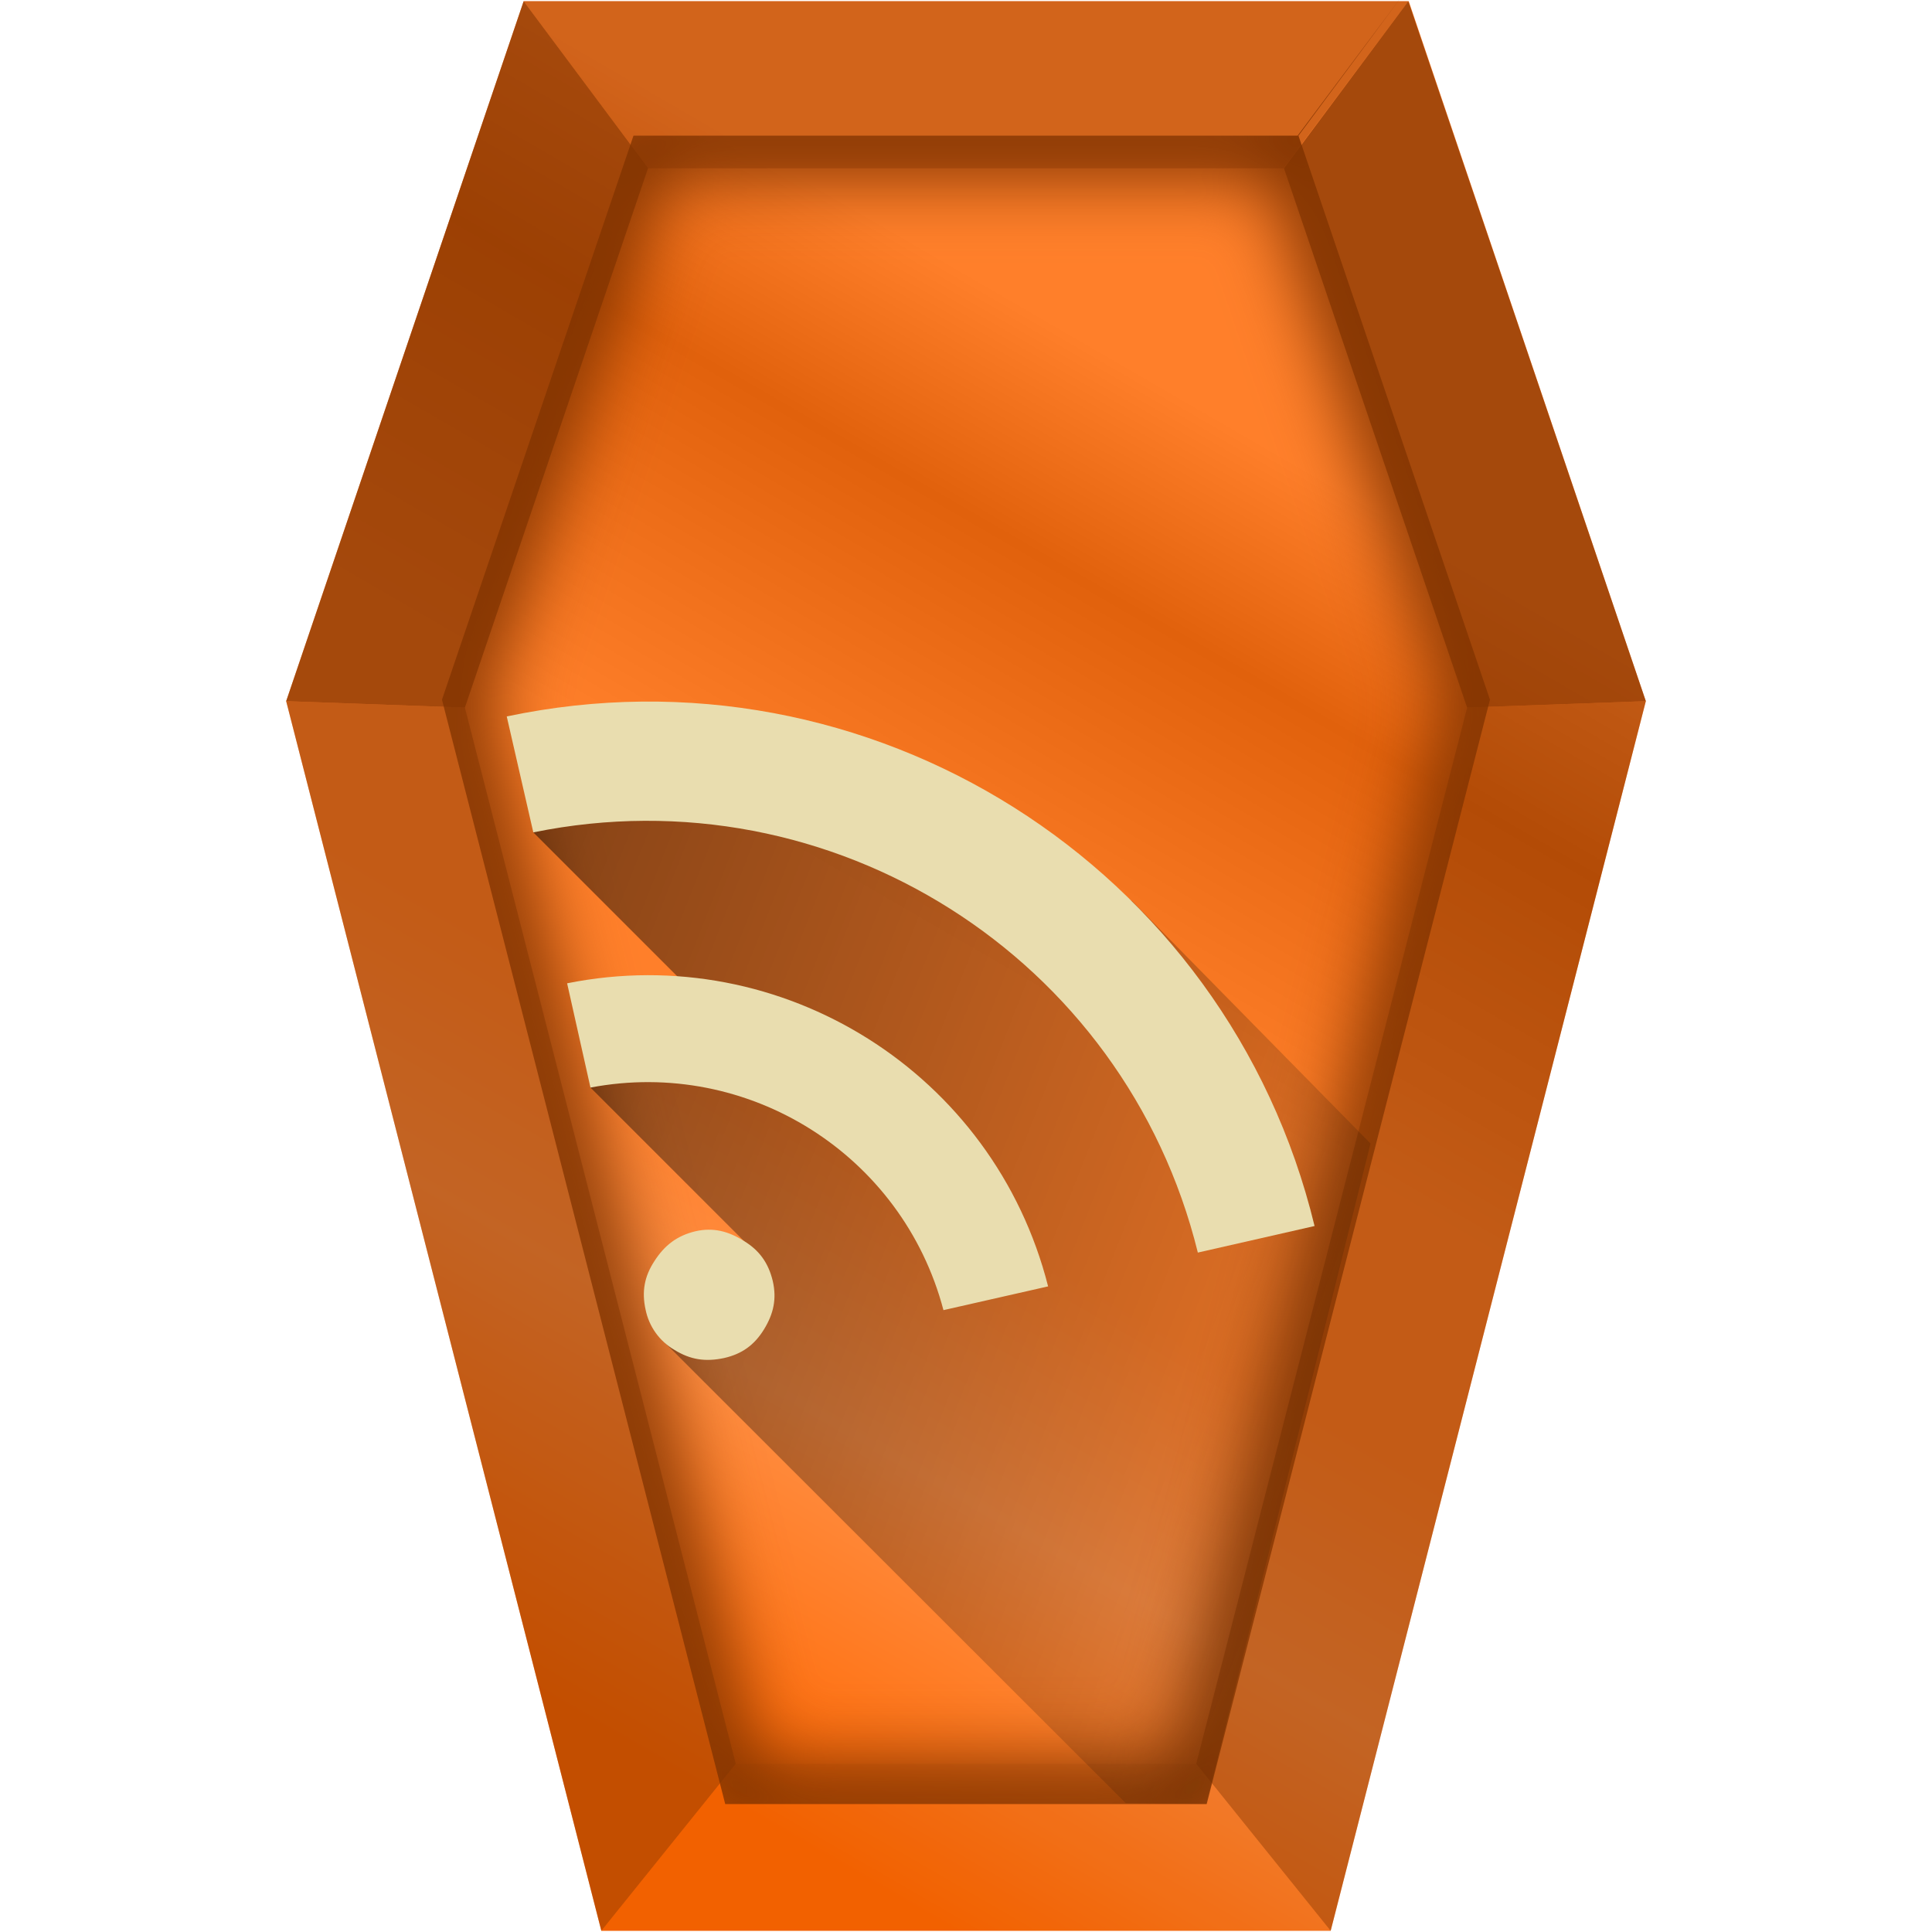
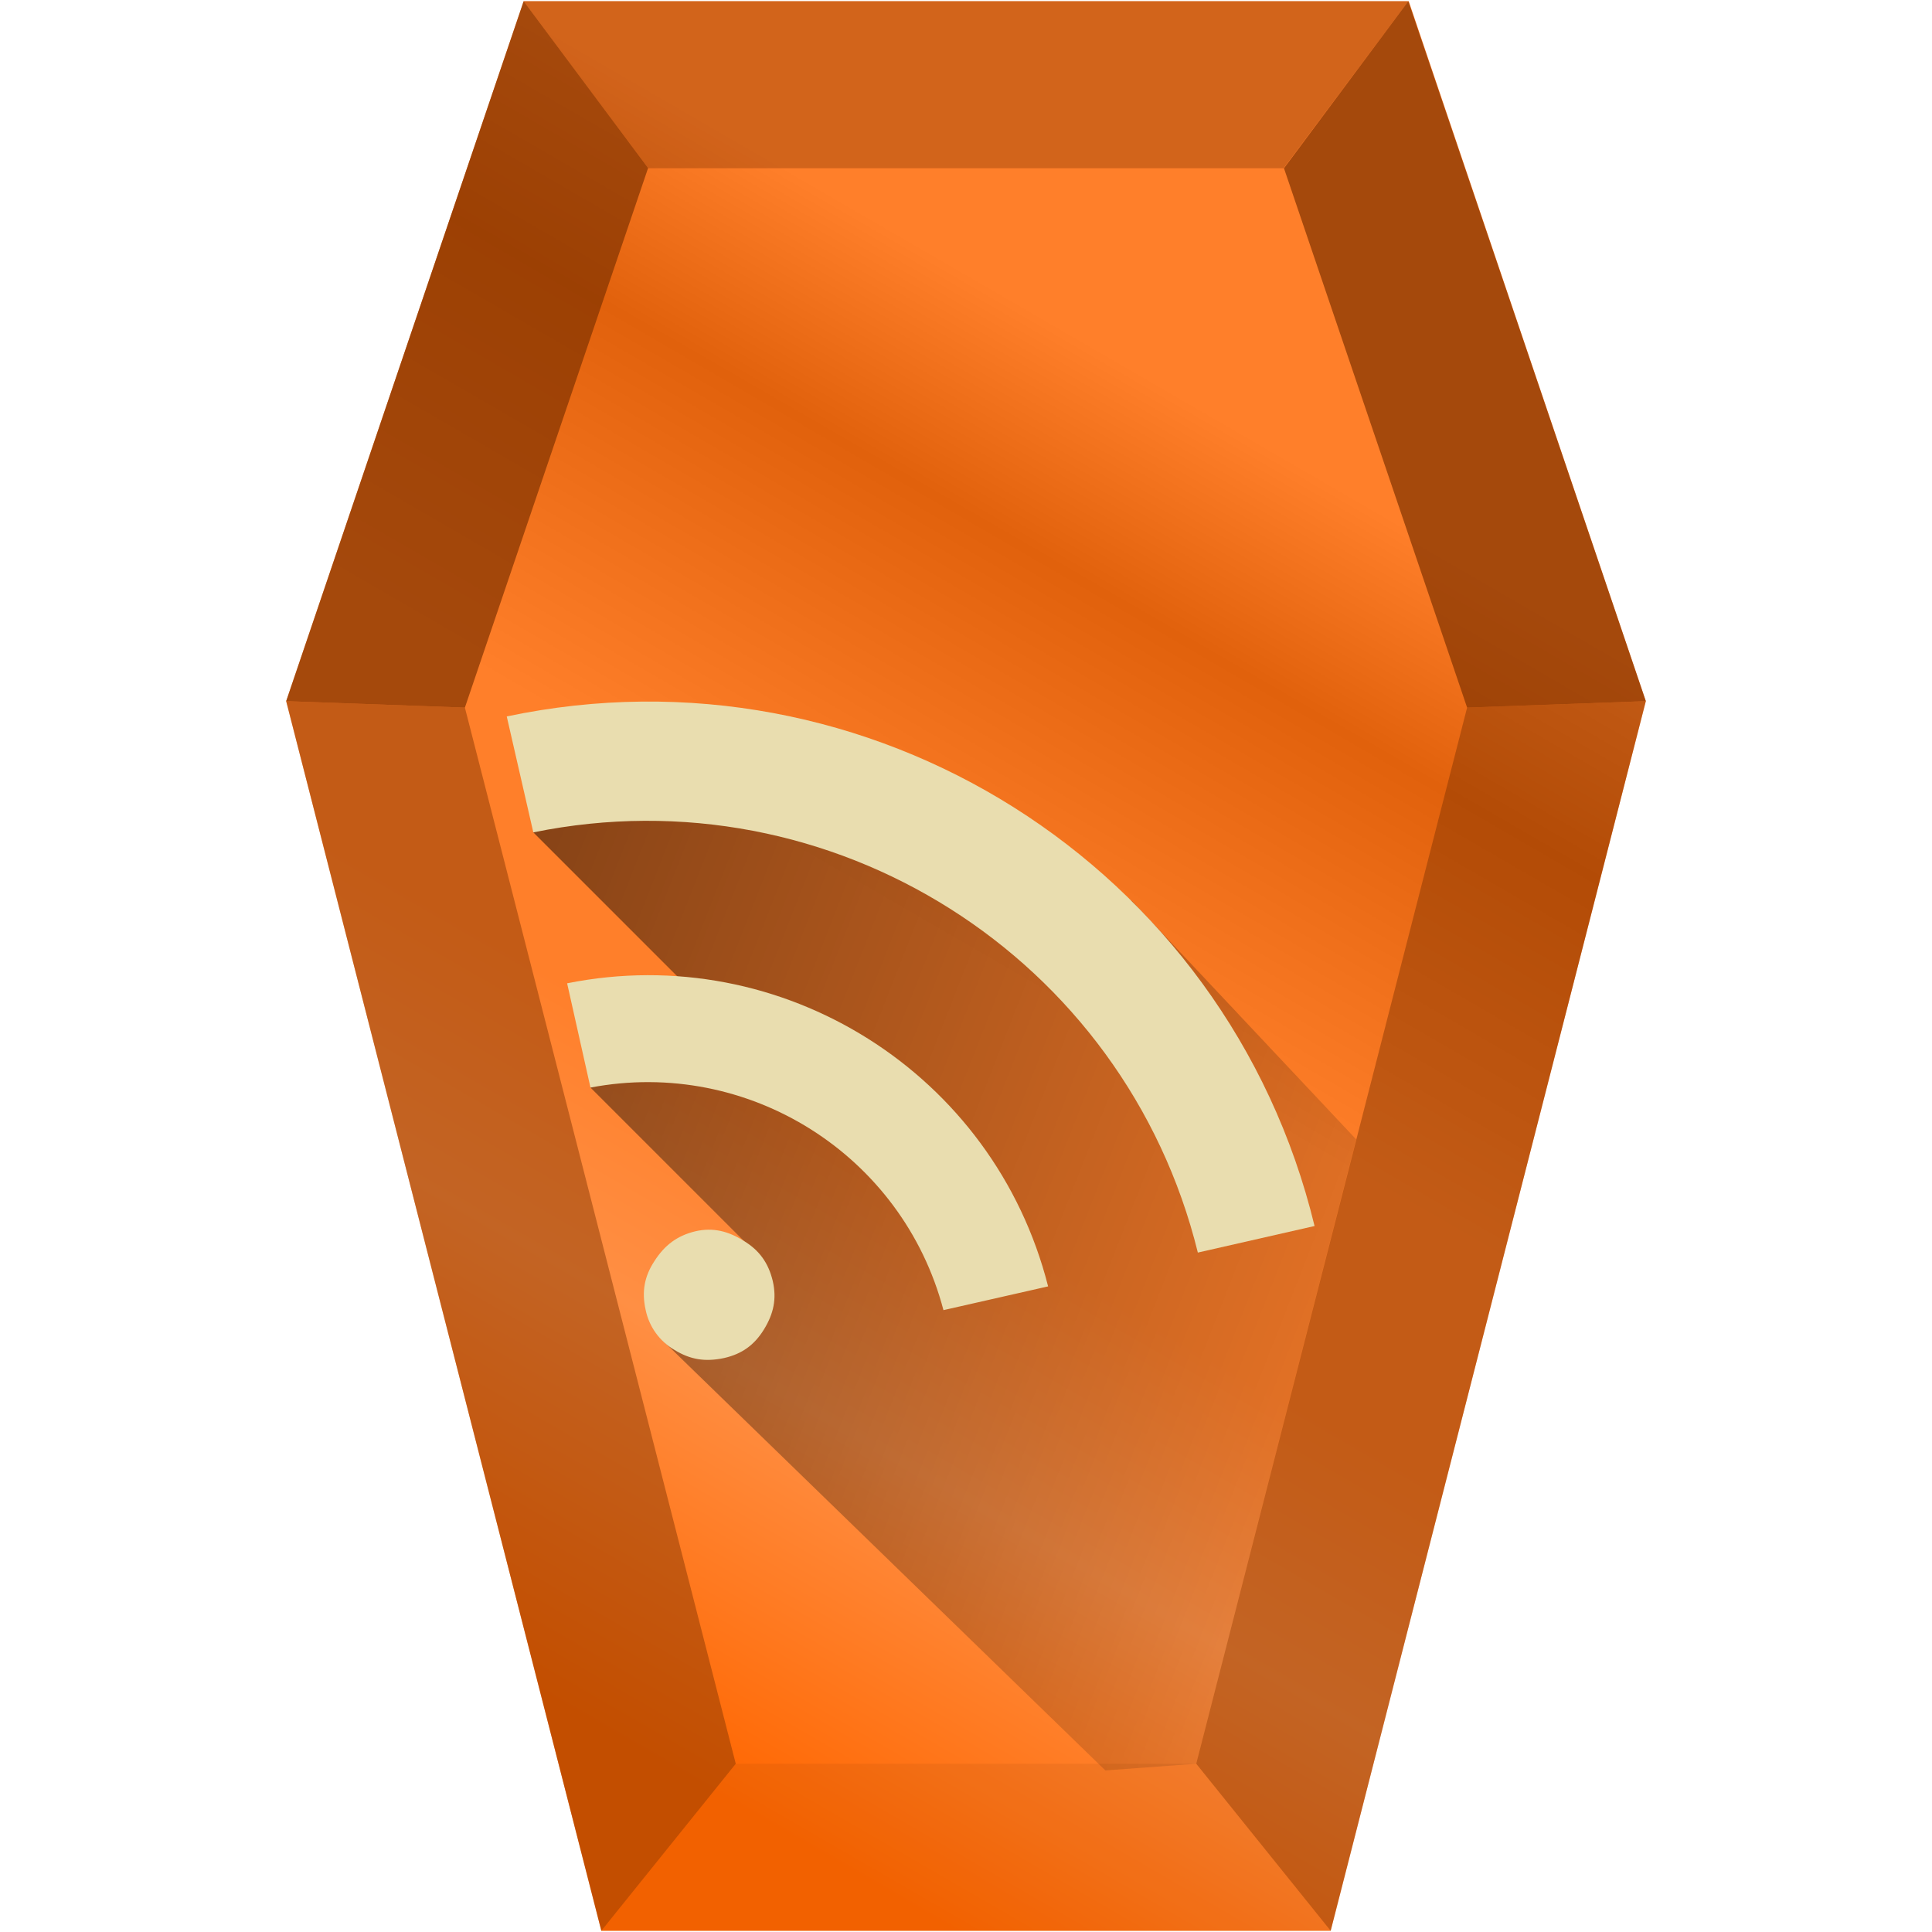
<svg xmlns="http://www.w3.org/2000/svg" xmlns:xlink="http://www.w3.org/1999/xlink" width="48" height="48" version="1">
  <defs>
    <linearGradient id="d">
      <stop offset="0" />
      <stop offset="1" stop-opacity="0" />
    </linearGradient>
    <linearGradient id="c">
      <stop offset="0" stop-color="#f60" />
      <stop offset=".2" stop-color="#ff8f44" />
      <stop offset=".33" stop-color="#ff7f2a" />
      <stop offset=".45" stop-color="#ff7f2a" />
      <stop offset=".65" stop-color="#e1610c" />
      <stop offset=".76" stop-color="#ff7f2a" />
      <stop offset="1" stop-color="#ff7f2a" />
    </linearGradient>
    <linearGradient id="b">
      <stop offset="0" stop-color="#2c5aa0" />
      <stop offset=".2" stop-color="#3771c8" />
      <stop offset=".33" stop-color="#2c5aa0" />
      <stop offset=".44" stop-color="#3771c8" />
      <stop offset=".57" stop-color="#3771c8" />
      <stop offset=".76" stop-color="#5f8dd3" />
      <stop offset="1" stop-color="#2c5aa0" stop-opacity="0" />
    </linearGradient>
-     <clipPath id="g">
-       <path d="M-5.02.03l-3.1 4.15H-23.9l-4.55 13.4 6.73 26.24h11.44l6.73-26.24-4.55-13.4z" fill="url(#a)" />
-     </clipPath>
    <linearGradient xlink:href="#b" id="a" gradientUnits="userSpaceOnUse" gradientTransform="translate(-40)" x1="8.14" y1="13.51" x2="36.28" y2="35.97" />
-     <filter id="h" x="-.08" width="1.17" y="-.05" height="1.09" color-interpolation-filters="sRGB">
-       <feGaussianBlur stdDeviation=".86" />
-     </filter>
-     <linearGradient xlink:href="#c" id="f" x1="11.36" y1="40.83" x2="34.99" y2=".03" gradientUnits="userSpaceOnUse" />
-     <linearGradient id="e">
-       <stop offset="0" stop-color="#1a1a1a" />
-       <stop offset="1" stop-color="#1a1a1a" stop-opacity=".51" />
-     </linearGradient>
-     <linearGradient xlink:href="#d" id="i" gradientUnits="userSpaceOnUse" x1="7.47" y1="19.82" x2="40.79" y2="32.91" />
+     <linearGradient xlink:href="#c" id="e" x1="11.36" y1="40.83" x2="34.99" y2=".03" gradientUnits="userSpaceOnUse" />
+     <linearGradient xlink:href="#d" id="f" gradientUnits="userSpaceOnUse" x1="7.47" y1="19.82" x2="40.79" y2="32.91" />
  </defs>
-   <path d="M40.89 17.42l-7.83 30.55H14.94L7.11 17.42 13.01.03H35z" fill="url(#f)" />
-   <path transform="translate(40.73 -1) scale(1.04567)" clip-path="url(#g)" d="M-5.02.03l-3.1 4.15H-23.9l-4.55 13.4 6.73 26.24h11.44l6.73-26.24-4.55-13.4z" fill="none" stroke="#803300" stroke-width="1.91" filter="url(#h)" />
+   <path d="M40.89 17.42l-7.83 30.55H14.94L7.11 17.42 13.01.03H35z" fill="url(#e)" />
  <path d="M18.28 43.82l-3.34 4.15h18.12l-3.34-4.15z" fill="#803300" fill-opacity=".1" />
  <path d="M29.72 43.82l3.34 4.15 7.83-30.55-4.44.16z" fill="#803300" fill-opacity=".47" />
  <path d="M13.01.03l3.08 4.15h15.8l3.1-4.15z" fill="#803300" fill-opacity=".35" />
  <path d="M40.89 17.42L34.99.03 31.9 4.18l4.55 13.4z" fill="#803300" fill-opacity=".71" />
  <path d="M18.28 43.82l-3.34 4.15-7.83-30.55 4.44.16z" fill="#803300" fill-opacity=".47" />
  <path d="M7.11 17.42L13.01.03l3.09 4.15-4.55 13.4z" fill="#803300" fill-opacity=".71" />
-   <path d="M16.46 33.3l2.38-2.11-4.17-4.17 3.12-1.8-4.54-4.54 4.7-2.09 8.22 3.98 1.95-.19 5.93 6.03-4.08 16.41-2-.02z" opacity=".56" fill="url(#i)" />
+   <path d="M16.46 33.3l2.38-2.11-4.17-4.17 3.12-1.8-4.54-4.54 4.7-2.09 8.22 3.98 1.95-.19 5.574 5.928L29.72 43.82l-2.258.166z" opacity=".56" fill="url(#f)" />
  <g fill="#e9ddaf">
    <path d="M12.59 17.8c9-1.9 17.9 3.7 20.07 12.66l-2.9.66a14.1 14.1 0 0 0-16.51-10.44z" />
    <path d="M14.09 24.43a10.25 10.25 0 0 1 11.95 7.53l-2.6.59a7.6 7.6 0 0 0-8.77-5.53zm3.19 6.16c.44-.1.82 0 1.2.24.38.23.61.54.72 1 .1.44.02.81-.22 1.2-.24.39-.55.61-.99.71-.47.1-.84.04-1.23-.2a1.5 1.5 0 0 1-.72-1c-.1-.45-.03-.83.22-1.21.25-.39.56-.63 1.02-.74z" />
  </g>
</svg>
